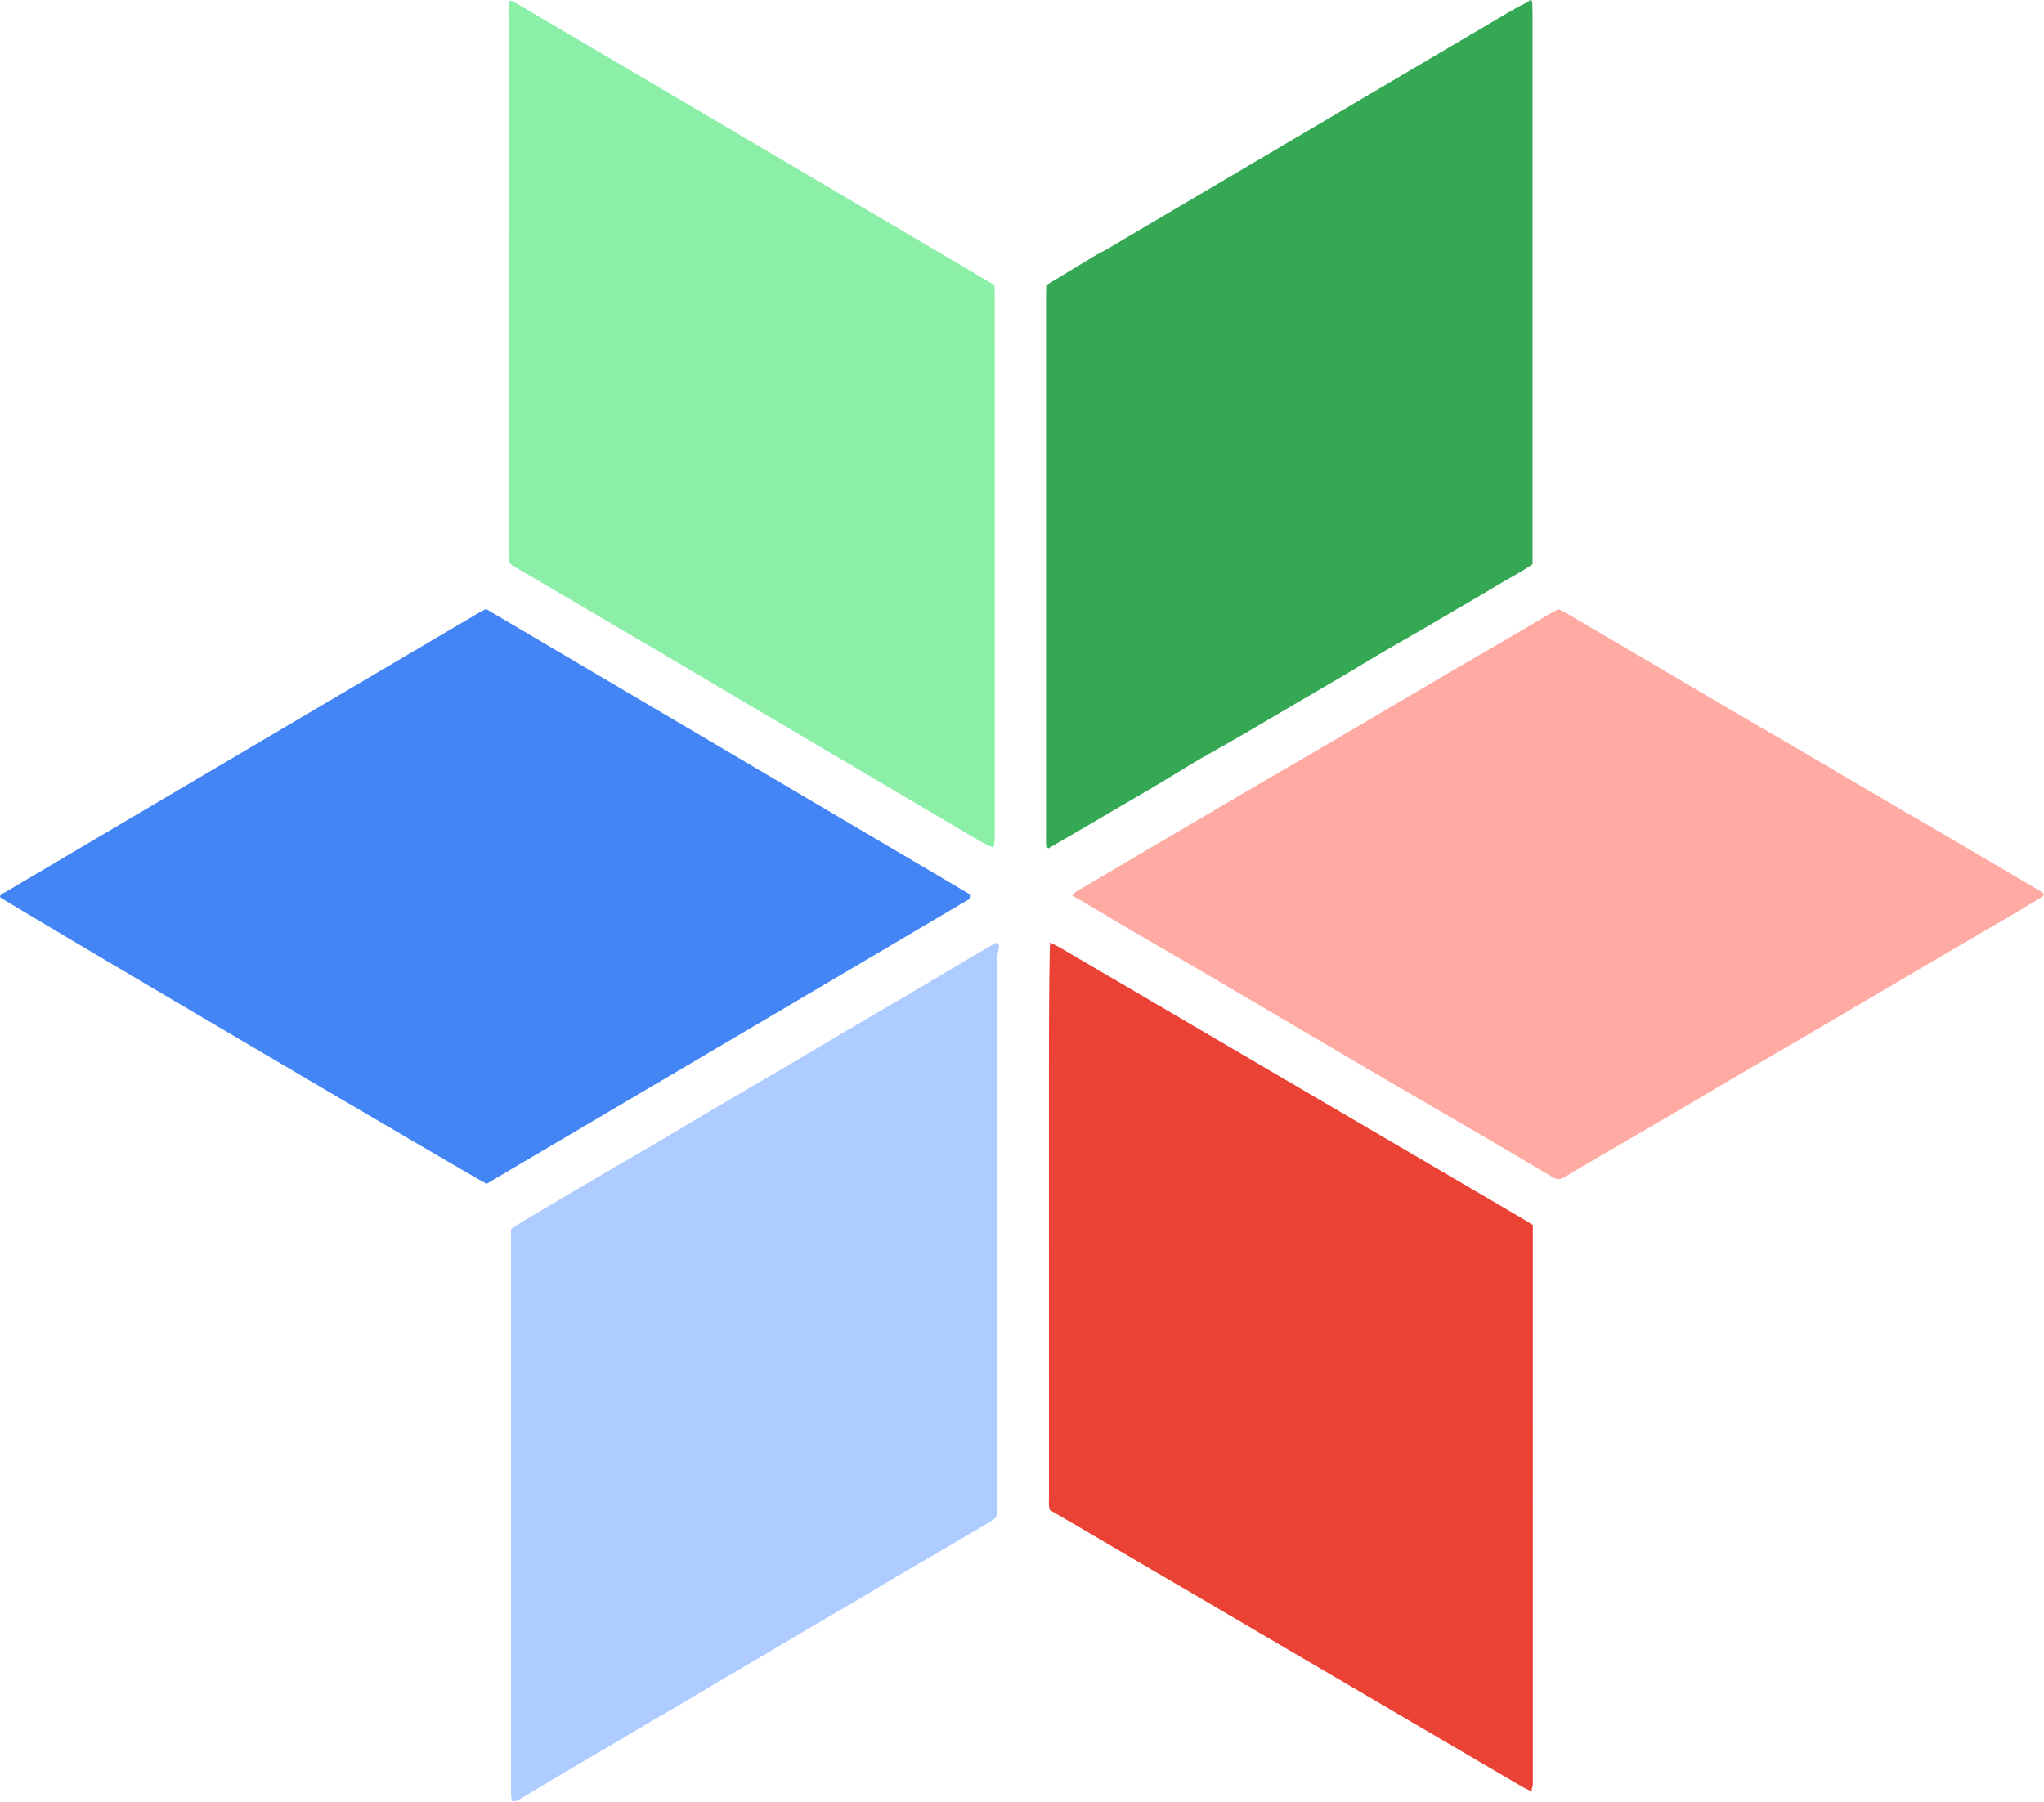
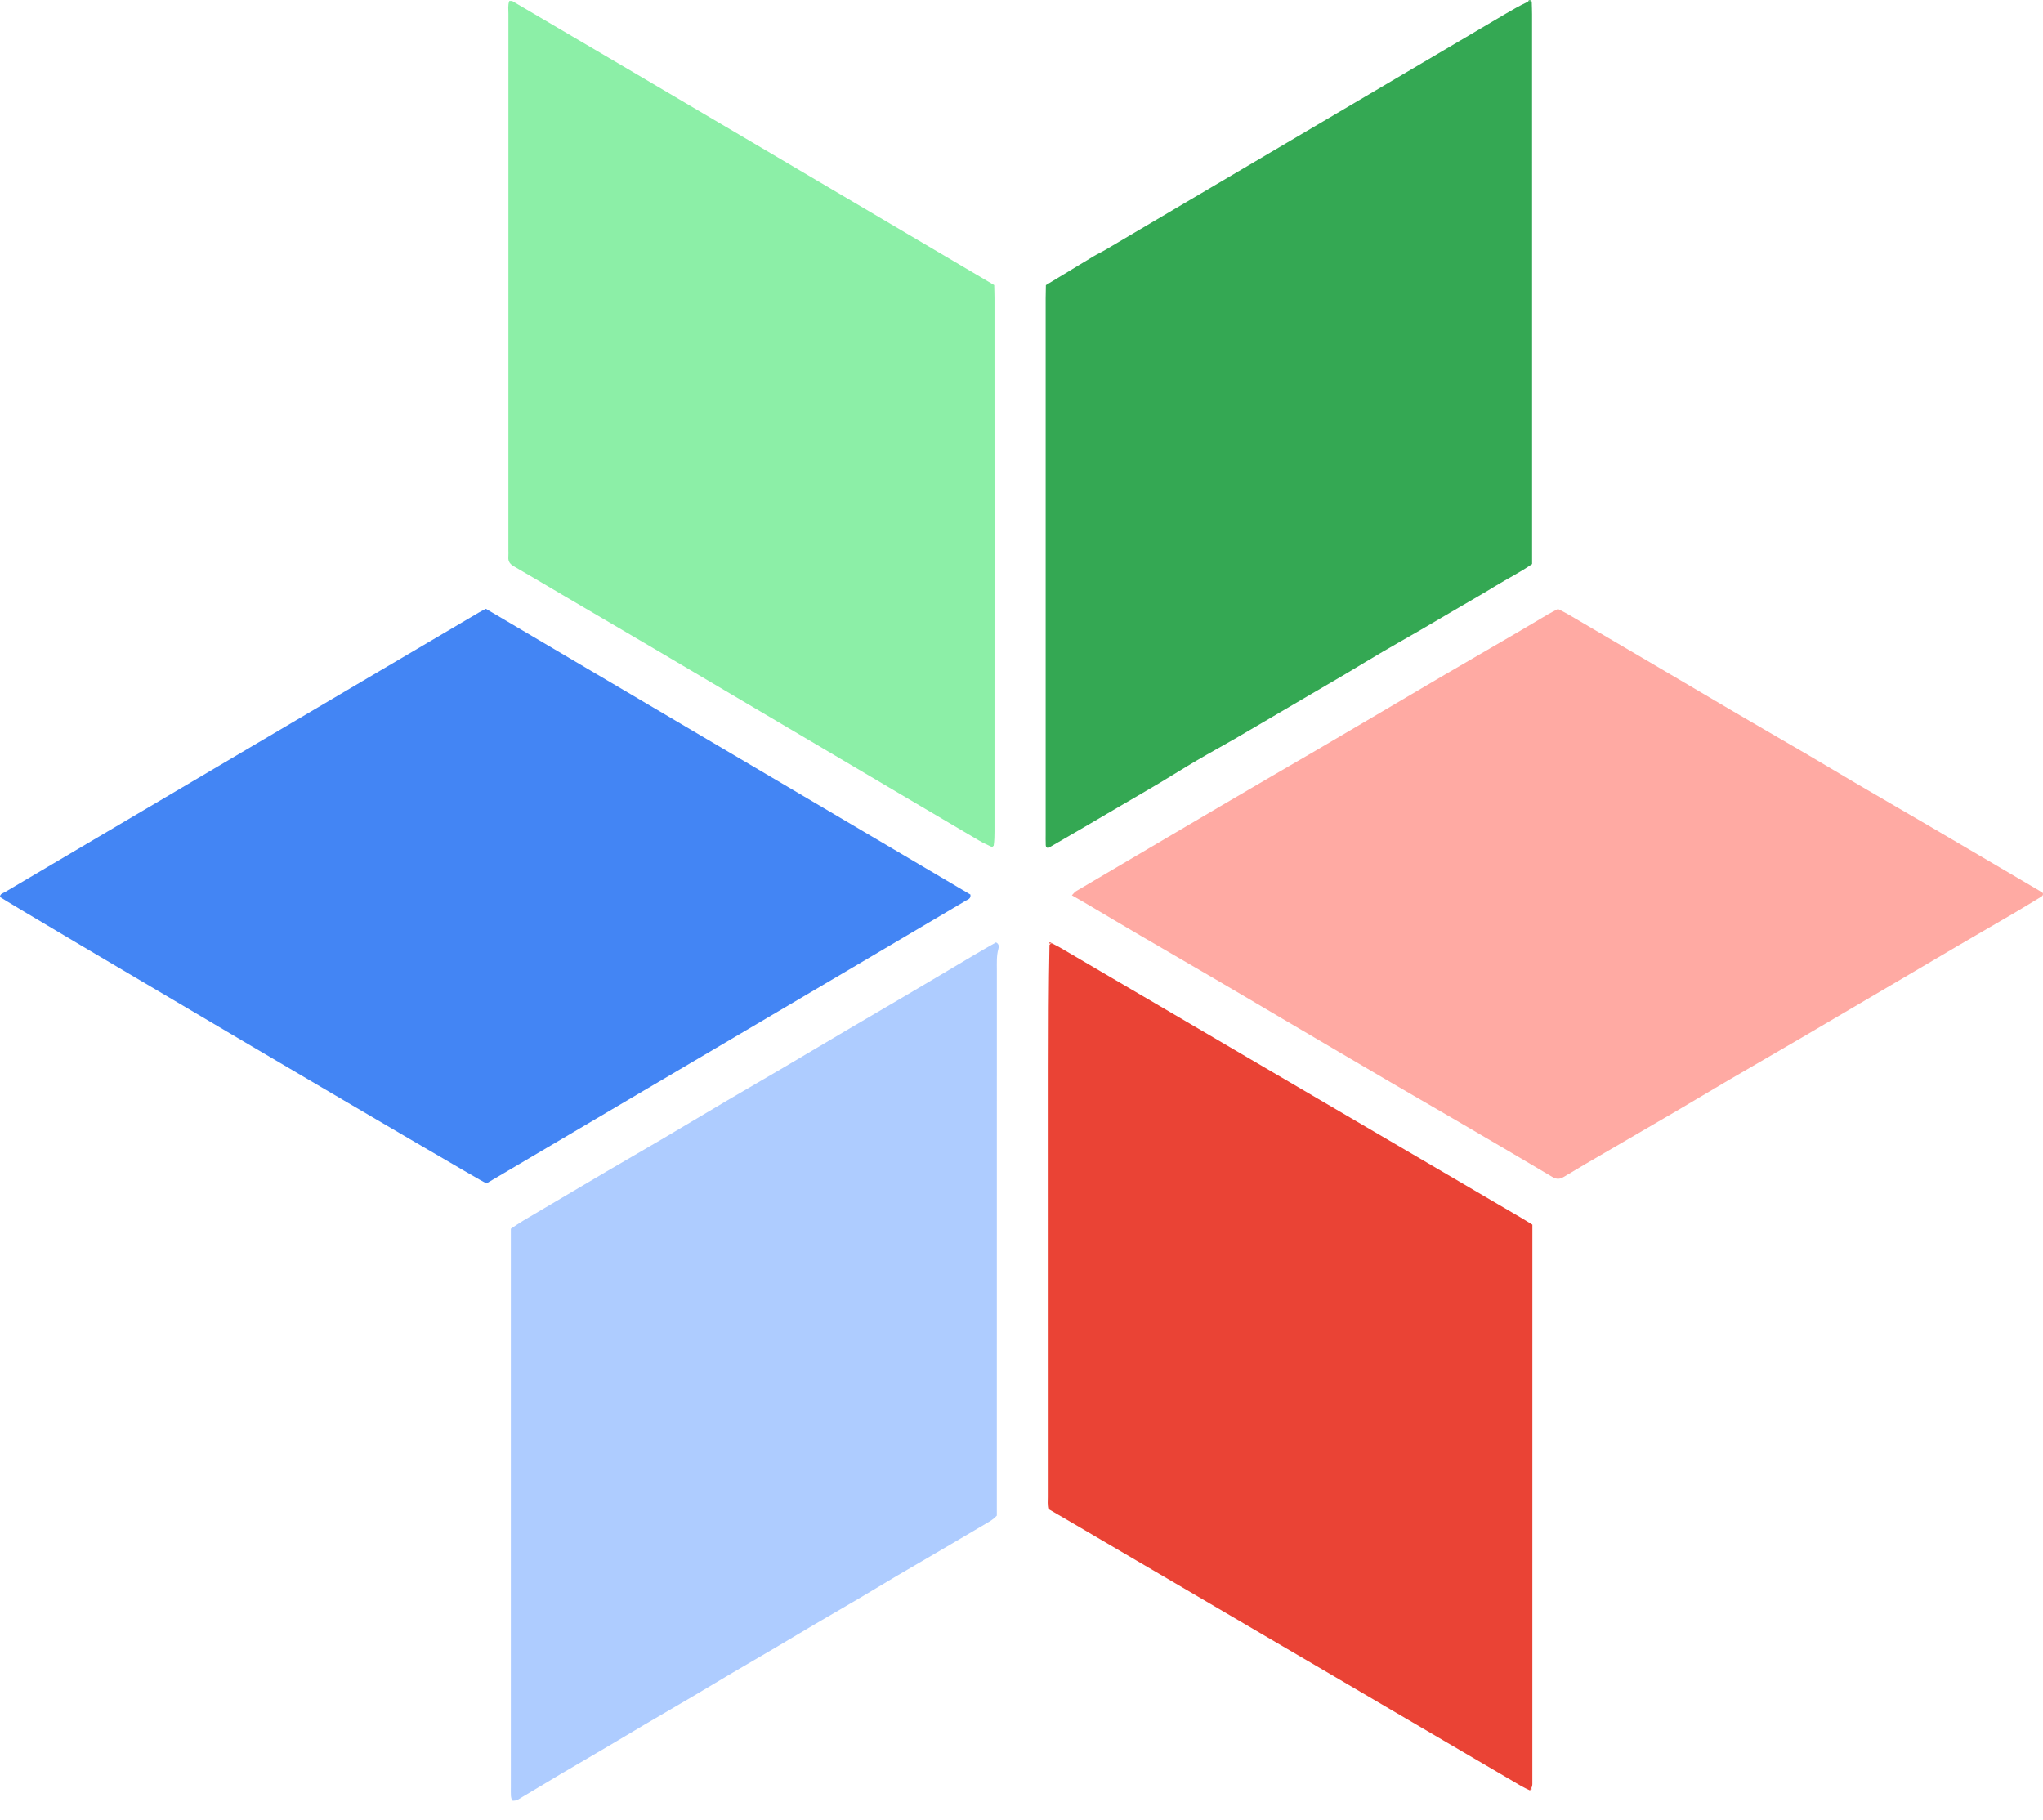
- <svg xmlns="http://www.w3.org/2000/svg" width="3785" height="3336" viewBox="0 0 3785 3336" fill="none">
-   <path d="M1163.38 2037.3C1074.94 2089.46 987.754 2140.89 901.046 2192.03C886.256 2185.87 22.856 1677.34 8.35167e-06 1661.46C-0.008 1655.36 5.552 1654.56 9.224 1652.39C72.834 1614.7 136.532 1577.16 200.209 1539.58C368.294 1440.4 536.369 1341.2 704.466 1242.03C765.28 1206.16 826.138 1170.36 886.999 1134.56C890.971 1132.22 895.14 1130.22 899.981 1127.66C1199.49 1304.29 1498.89 1480.86 1797.52 1656.98C1798.63 1664.79 1793.12 1665.85 1789.44 1668.04C1752.78 1689.81 1716.04 1711.43 1679.32 1733.08C1578.34 1792.64 1477.37 1852.21 1376.38 1911.76C1305.81 1953.38 1235.22 1994.96 1163.38 2037.3Z" fill="#4385F4" />
-   <path d="M1720.62 1818.7C1748.74 1801.97 1775.58 1785.95 1802.5 1770.08C1816.73 1761.68 1831.11 1753.53 1845.02 1745.51C1851.45 1748.89 1850.3 1754.26 1849.22 1758.26C1845.85 1770.73 1846.57 1783.36 1846.56 1795.97C1846.54 2125.15 1846.54 2454.34 1846.54 2783.52C1846.54 2791.49 1846.54 2799.45 1846.54 2807.27C1840.64 2813.76 1833.82 2817.73 1826.94 2821.75C1800.52 2837.18 1774.23 2852.83 1747.84 2868.31C1719.74 2884.79 1691.52 2901.1 1663.45 2917.65C1639.39 2931.83 1615.54 2946.37 1591.47 2960.55C1563.4 2977.09 1535.14 2993.34 1507.06 3009.86C1483.55 3023.69 1460.23 3037.81 1436.74 3051.65C1408.09 3068.53 1379.31 3085.18 1350.66 3102.07C1327.18 3115.92 1303.87 3130.07 1280.37 3143.91C1251.73 3160.79 1222.93 3177.42 1194.27 3194.28C1171.34 3207.77 1148.56 3221.5 1125.64 3235.01C1096.42 3252.23 1067.08 3269.25 1037.88 3286.5C1014.41 3300.37 991.043 3314.43 967.676 3328.48C962.077 3331.84 956.963 3336.37 948.343 3335.21C947.677 3332.13 946.639 3329.14 946.453 3326.09C946.13 3320.78 946.318 3315.44 946.318 3310.1C946.315 2972.92 946.316 2635.75 946.316 2298.57C946.316 2291.27 946.316 2283.97 946.316 2275.91C954.276 2270.72 961.807 2265.39 969.717 2260.71C1021.21 2230.2 1072.75 2199.77 1124.36 2169.45C1158.19 2149.58 1192.25 2130.07 1226.05 2110.16C1266.16 2086.53 1306.05 2062.52 1346.15 2038.88C1381.1 2018.28 1416.28 1998.07 1451.24 1977.5C1490.22 1954.57 1529.04 1931.37 1567.99 1908.4C1603.51 1887.45 1639.12 1866.67 1674.68 1845.8C1689.6 1837.05 1704.49 1828.25 1720.62 1818.7Z" fill="#AECCFF" />
-   <path d="M2355.81 1437.68C2383.53 1421.54 2410.06 1406.24 2436.48 1390.78C2473.24 1369.26 2509.93 1347.62 2546.64 1326.01C2589.65 1300.68 2632.58 1275.22 2675.67 1250.01C2719.9 1224.13 2764.31 1198.54 2808.58 1172.72C2828.12 1161.32 2847.49 1149.62 2867.01 1138.18C2872.75 1134.82 2878.72 1131.87 2885.93 1128.01C2891.85 1131.09 2898.42 1134.15 2904.64 1137.79C2956.91 1168.4 3009.12 1199.08 3061.32 1229.79C3111.23 1259.16 3161.04 1288.68 3211 1317.95C3255.22 1343.86 3299.65 1369.41 3343.88 1395.29C3376.62 1414.45 3409.13 1434.01 3441.86 1453.19C3486.08 1479.09 3530.44 1504.77 3574.7 1530.61C3605.16 1548.4 3635.55 1566.3 3665.97 1584.17C3703.26 1606.09 3740.56 1628.01 3777.84 1649.96C3780.11 1651.29 3782.25 1652.84 3784.04 1654.02C3785.37 1659 3781.95 1660.43 3779.26 1662.07C3762.19 1672.44 3745.17 1682.86 3727.95 1692.96C3693.49 1713.16 3658.88 1733.08 3624.41 1753.25C3587.65 1774.77 3550.99 1796.45 3514.27 1818.04C3455.18 1852.78 3396.12 1887.6 3336.96 1922.23C3292.73 1948.12 3248.29 1973.65 3204.06 1999.54C3171.32 2018.7 3138.84 2038.3 3106.11 2057.47C3061.89 2083.38 3017.52 2109.03 2973.25 2134.86C2947.95 2149.61 2922.55 2164.19 2897.57 2179.47C2889.83 2184.2 2883.84 2184.98 2875.68 2180.12C2820.2 2147.1 2764.48 2114.5 2708.75 2081.91C2664.5 2056.05 2620.1 2030.45 2575.82 2004.63C2544.78 1986.52 2513.83 1968.25 2482.85 1950.04C2446.7 1928.79 2410.55 1907.54 2374.42 1886.27C2331.4 1860.95 2288.45 1835.52 2245.37 1810.31C2201.13 1784.43 2156.71 1758.87 2112.47 1732.99C2079.73 1713.83 2047.18 1694.35 2014.51 1675.07C2005.42 1669.7 1996.22 1664.51 1985.55 1658.36C1988.83 1655.02 1990.58 1652.33 1993.05 1650.87C2038.31 1624.11 2083.66 1597.5 2128.98 1570.84C2172.58 1545.19 2216.13 1519.48 2259.75 1493.87C2291.32 1475.33 2322.96 1456.93 2355.81 1437.68Z" fill="#FFAAA3" />
-   <path d="M2834.2 3316.34C2828.88 3313.71 2823.38 3311.39 2818.27 3308.4C2737.19 3260.97 2656.15 3213.45 2575.12 3165.94C2533.83 3141.73 2492.57 3117.47 2451.28 3093.27C2413.43 3071.08 2375.55 3048.97 2337.7 3026.78C2298.13 3003.59 2258.6 2980.32 2219.04 2957.13C2181.19 2934.94 2143.3 2912.83 2105.46 2890.64C2065.88 2867.45 2026.35 2844.2 1986.78 2821C1972.52 2812.64 1958.2 2804.38 1943.8 2796.01C1941.45 2787.63 1942.42 2779.63 1942.42 2771.78C1942.36 2507.18 1942.36 2242.57 1942.38 1977.97C1942.39 1902.65 1942.47 1827.34 1944.08 1749.97C1946.43 1747.61 1947.22 1747.29 1948 1746.97C1953.29 1749.73 1958.72 1752.27 1963.86 1755.28C2007.49 1780.77 2051.06 1806.33 2094.65 1831.88C2132.49 1854.06 2170.33 1876.25 2208.16 1898.43C2247.15 1921.29 2286.12 1944.17 2325.11 1967.02C2363.53 1989.54 2401.95 2012.04 2440.37 2034.54C2566.73 2108.57 2693.09 2182.59 2819.44 2256.64C2825.7 2260.31 2831.8 2264.23 2838.52 2268.37C2838.52 2274.31 2838.52 2279.57 2838.52 2284.84C2838.51 2624.73 2838.51 2964.62 2838.5 3304.51C2838.5 3305.84 2838.42 3307.17 2837.26 3310.83C2835.12 3313.99 2834.48 3315.06 2834.2 3316.34Z" fill="#EA4335" />
-   <path d="M2837.37 4.373C2837.57 11.693 2837.94 19.013 2837.94 26.334C2837.97 358.239 2837.97 690.144 2837.97 1022.05C2837.97 1029.35 2837.97 1036.64 2837.97 1044.66C2816.01 1060 2792.25 1071.76 2769.75 1085.55C2747.04 1099.47 2723.85 1112.62 2700.86 1126.11C2677.97 1139.54 2655.13 1153.06 2632.17 1166.37C2608.61 1180.04 2584.84 1193.33 2561.34 1207.1C2538.37 1220.57 2515.69 1234.52 2492.78 1248.08C2469.94 1261.6 2446.98 1274.91 2424.07 1288.32C2401.08 1301.79 2378.1 1315.28 2355.11 1328.76C2332.21 1342.19 2309.39 1355.74 2286.39 1368.99C2263.34 1382.27 2239.96 1394.96 2217.02 1408.42C2193.52 1422.23 2170.47 1436.82 2147.05 1450.78C2124.25 1464.38 2101.24 1477.6 2078.33 1491.01C2055.33 1504.48 2032.37 1518 2009.36 1531.44C1986.54 1544.76 1963.67 1558 1941.47 1570.91C1935.95 1568.86 1937.24 1565.02 1937.07 1562.05C1936.77 1556.74 1936.96 1551.4 1936.96 1546.06C1936.96 1214.83 1936.96 883.587 1936.98 552.348C1936.98 543.75 1937.27 535.153 1937.4 528.105C1967.88 509.633 1996.78 492.017 2025.8 474.596C2033.17 470.176 2041.04 466.603 2048.44 462.249C2087.41 439.335 2126.29 416.277 2165.22 393.303C2217.33 362.547 2269.47 331.823 2321.6 301.084C2373.64 270.395 2425.69 239.705 2477.73 209.014C2529.77 178.324 2581.82 147.634 2633.86 116.944C2685.9 86.254 2737.94 55.551 2790 24.884C2801.95 17.843 2813.97 10.924 2828.73 3.891C2833.45 4.013 2835.41 4.193 2837.37 4.373Z" fill="#34A853" />
-   <path d="M1837.27 1568.77C1829.55 1564.96 1821.56 1561.6 1814.15 1557.25C1764.17 1527.94 1714.31 1498.43 1664.42 1468.97C1619.69 1442.56 1574.98 1416.12 1530.25 1389.7C1480.94 1360.57 1431.61 1331.47 1382.31 1302.33C1326.12 1269.12 1269.99 1235.82 1213.76 1202.7C1156.37 1168.9 1098.88 1135.29 1041.46 1101.55C1011.6 1084 981.902 1066.19 951.89 1048.91C944.694 1044.77 940.846 1039.85 941.553 1031.42C941.941 1026.79 941.612 1022.09 941.612 1017.43C941.611 686.787 941.602 356.147 941.673 25.506C941.675 17.7 940.405 9.696 943.275 1.701C945.666 1.847 947.946 1.312 949.408 2.17C1246.79 176.883 1543.69 352.418 1841.54 527.97C1841.74 536.646 1842.08 544.53 1842.08 552.413C1842.12 696.402 1842.11 840.39 1842.11 984.379C1842.11 1169.7 1842.11 1355.02 1842.1 1540.33C1842.1 1548.33 1841.97 1556.33 1840.62 1566.31C1838.64 1568.46 1837.95 1568.61 1837.27 1568.77Z" fill="#8CEFA7" />
-   <path d="M2837.45 3.001C2835.41 4.192 2833.45 4.012 2830.04 3.508C2831.16 0.325 2833.78 -2.229 2837.45 3.001Z" fill="#57B771" />
-   <path d="M1837.81 1569.44C1837.95 1568.61 1838.64 1568.46 1840.37 1568.16C1840.4 1568.72 1839.38 1569.41 1837.81 1569.44Z" fill="#9EF2B5" />
-   <path d="M1947.28 1746.19C1947.22 1747.29 1946.43 1747.61 1944.4 1748.14C1942.71 1745.54 1943.85 1744.57 1947.28 1746.19Z" fill="#ED6155" />
-   <path d="M2835.45 3316.61C2834.48 3315.05 2835.12 3313.99 2836.94 3312.68C2837.4 3313.77 2837.05 3315.33 2835.45 3316.61Z" fill="#EB5043" />
+ <svg xmlns="http://www.w3.org/2000/svg" width="64" height="57" viewBox="0 0 64 57" fill="none">
+   <path d="M19.675 34.454C18.179 35.336 16.705 36.206 15.238 37.071C14.988 36.967 0.387 28.366 1.41243e-07 28.098C-0 27.995 0.094 27.981 0.156 27.944C1.232 27.307 2.309 26.672 3.386 26.037C6.229 24.359 9.071 22.682 11.914 21.005C12.942 20.398 13.972 19.792 15.001 19.187C15.068 19.148 15.139 19.114 15.22 19.07C20.286 22.058 25.349 25.044 30.4 28.022C30.418 28.154 30.325 28.172 30.263 28.209C29.643 28.577 29.021 28.943 28.401 29.309C26.693 30.316 24.985 31.324 23.277 32.331C22.084 33.035 20.89 33.738 19.675 34.454Z" fill="#4385F4" />
+   <path d="M29.098 30.757C29.573 30.474 30.027 30.203 30.483 29.935C30.723 29.793 30.966 29.655 31.202 29.52C31.31 29.577 31.291 29.668 31.273 29.735C31.216 29.946 31.228 30.16 31.228 30.373C31.227 35.94 31.227 41.507 31.227 47.074C31.227 47.209 31.227 47.344 31.227 47.476C31.128 47.586 31.012 47.653 30.896 47.721C30.449 47.982 30.005 48.246 29.558 48.508C29.083 48.787 28.606 49.062 28.131 49.342C27.724 49.582 27.321 49.828 26.914 50.068C26.439 50.348 25.961 50.623 25.486 50.902C25.089 51.136 24.694 51.375 24.297 51.609C23.812 51.894 23.326 52.176 22.841 52.461C22.444 52.696 22.05 52.935 21.652 53.169C21.168 53.454 20.681 53.736 20.196 54.021C19.808 54.249 19.423 54.481 19.035 54.71C18.541 55.001 18.045 55.289 17.551 55.58C17.154 55.815 16.759 56.053 16.364 56.29C16.269 56.347 16.183 56.424 16.037 56.404C16.026 56.352 16.008 56.301 16.005 56.25C16 56.16 16.003 56.07 16.003 55.98C16.003 50.277 16.003 44.575 16.003 38.873C16.003 38.749 16.003 38.626 16.003 38.49C16.137 38.402 16.265 38.312 16.399 38.232C17.27 37.717 18.141 37.202 19.014 36.689C19.586 36.353 20.162 36.023 20.734 35.686C21.412 35.287 22.087 34.881 22.765 34.481C23.356 34.133 23.951 33.791 24.542 33.443C25.201 33.055 25.858 32.663 26.517 32.274C27.117 31.92 27.72 31.569 28.321 31.216C28.573 31.068 28.825 30.919 29.098 30.757Z" fill="#AECCFF" />
+   <path d="M39.84 24.313C40.309 24.04 40.757 23.782 41.204 23.52C41.826 23.156 42.446 22.79 43.067 22.425C43.795 21.996 44.521 21.566 45.249 21.14C45.997 20.702 46.748 20.269 47.497 19.832C47.828 19.64 48.155 19.442 48.485 19.248C48.582 19.191 48.683 19.141 48.805 19.076C48.906 19.128 49.017 19.18 49.122 19.242C50.006 19.759 50.889 20.278 51.772 20.797C52.615 21.294 53.458 21.793 54.303 22.288C55.051 22.727 55.802 23.159 56.55 23.596C57.104 23.92 57.654 24.251 58.207 24.576C58.955 25.014 59.705 25.448 60.454 25.885C60.969 26.186 61.483 26.488 61.997 26.791C62.628 27.161 63.259 27.532 63.889 27.903C63.928 27.926 63.964 27.952 63.994 27.972C64.017 28.056 63.959 28.08 63.913 28.108C63.625 28.283 63.337 28.46 63.045 28.631C62.463 28.972 61.877 29.309 61.294 29.65C60.673 30.014 60.053 30.381 59.432 30.746C58.432 31.333 57.434 31.922 56.433 32.508C55.685 32.946 54.934 33.377 54.185 33.815C53.632 34.139 53.083 34.471 52.529 34.795C51.781 35.233 51.031 35.667 50.282 36.104C49.854 36.353 49.425 36.6 49.002 36.858C48.871 36.938 48.77 36.951 48.632 36.869C47.694 36.311 46.751 35.759 45.809 35.208C45.06 34.771 44.309 34.338 43.561 33.901C43.036 33.595 42.512 33.286 41.988 32.978C41.377 32.619 40.766 32.259 40.155 31.9C39.427 31.471 38.701 31.041 37.972 30.615C37.224 30.177 36.473 29.745 35.725 29.307C35.171 28.983 34.62 28.654 34.068 28.328C33.914 28.237 33.758 28.149 33.578 28.045C33.634 27.989 33.663 27.943 33.705 27.919C34.47 27.466 35.237 27.016 36.004 26.565C36.741 26.131 37.478 25.697 38.215 25.264C38.749 24.95 39.284 24.639 39.84 24.313Z" fill="#FFAAA3" />
+   <path d="M47.931 56.086C47.841 56.041 47.748 56.002 47.661 55.951C46.29 55.149 44.92 54.346 43.549 53.542C42.851 53.133 42.153 52.722 41.455 52.313C40.815 51.938 40.174 51.564 39.534 51.189C38.865 50.796 38.196 50.403 37.527 50.011C36.887 49.636 36.246 49.261 35.606 48.886C34.937 48.494 34.268 48.101 33.599 47.709C33.358 47.567 33.116 47.428 32.872 47.286C32.833 47.144 32.849 47.009 32.849 46.876C32.848 42.401 32.848 37.926 32.848 33.451C32.849 32.178 32.85 30.904 32.877 29.596C32.917 29.556 32.93 29.55 32.943 29.545C33.033 29.592 33.125 29.634 33.212 29.685C33.95 30.116 34.686 30.549 35.423 30.981C36.063 31.356 36.703 31.731 37.343 32.106C38.003 32.493 38.662 32.88 39.321 33.266C39.971 33.647 40.621 34.028 41.27 34.408C43.407 35.66 45.544 36.912 47.681 38.164C47.787 38.226 47.89 38.293 48.004 38.363C48.004 38.463 48.004 38.552 48.004 38.641C48.004 44.389 48.004 50.137 48.003 55.886C48.003 55.908 48.002 55.931 47.982 55.992C47.946 56.046 47.935 56.064 47.931 56.086Z" fill="#EA4335" />
+   <path d="M47.985 0.075C47.988 0.198 47.994 0.322 47.994 0.446C47.995 6.059 47.995 11.672 47.995 17.285C47.995 17.409 47.995 17.532 47.995 17.668C47.623 17.927 47.221 18.126 46.841 18.359C46.457 18.595 46.065 18.817 45.676 19.045C45.289 19.272 44.902 19.501 44.514 19.726C44.116 19.957 43.714 20.182 43.316 20.415C42.928 20.642 42.544 20.878 42.157 21.108C41.771 21.337 41.382 21.561 40.995 21.788C40.606 22.016 40.217 22.244 39.829 22.472C39.441 22.699 39.055 22.928 38.666 23.153C38.277 23.377 37.881 23.592 37.493 23.82C37.096 24.053 36.706 24.3 36.31 24.536C35.924 24.766 35.535 24.989 35.148 25.216C34.759 25.444 34.37 25.673 33.981 25.9C33.595 26.125 33.209 26.349 32.833 26.567C32.74 26.533 32.762 26.468 32.759 26.418C32.754 26.328 32.757 26.237 32.757 26.147C32.757 20.545 32.757 14.944 32.757 9.342C32.757 9.196 32.762 9.051 32.764 8.932C33.28 8.619 33.769 8.321 34.259 8.027C34.384 7.952 34.517 7.892 34.642 7.818C35.301 7.431 35.959 7.041 36.617 6.652C37.498 6.132 38.38 5.612 39.262 5.092C40.142 4.573 41.022 4.054 41.902 3.535C42.782 3.016 43.663 2.497 44.543 1.978C45.423 1.459 46.303 0.94 47.183 0.421C47.385 0.302 47.589 0.185 47.838 0.066C47.918 0.068 47.951 0.072 47.985 0.075Z" fill="#34A853" />
+   <path d="M31.073 26.532C30.942 26.467 30.807 26.41 30.682 26.337C29.837 25.841 28.993 25.342 28.15 24.844C27.393 24.397 26.637 23.95 25.881 23.503C25.047 23.011 24.212 22.518 23.379 22.026C22.428 21.464 21.479 20.901 20.528 20.341C19.558 19.769 18.585 19.201 17.614 18.63C17.109 18.334 16.607 18.032 16.099 17.74C15.978 17.67 15.913 17.587 15.925 17.444C15.931 17.366 15.926 17.287 15.926 17.207C15.925 11.616 15.925 6.024 15.927 0.432C15.927 0.3 15.905 0.165 15.954 0.03C15.994 0.032 16.033 0.023 16.057 0.038C21.087 2.992 26.108 5.961 31.145 8.93C31.148 9.077 31.154 9.21 31.154 9.343C31.155 11.778 31.155 14.213 31.155 16.649C31.155 19.783 31.155 22.917 31.154 26.051C31.154 26.186 31.152 26.321 31.129 26.49C31.096 26.526 31.084 26.529 31.073 26.532Z" fill="#8CEFA7" />
+   <path d="M47.986 0.051C47.952 0.071 47.919 0.068 47.861 0.059C47.88 0.005 47.925 -0.038 47.986 0.051Z" fill="#57B771" />
+   <path d="M31.082 26.541C31.084 26.527 31.096 26.524 31.125 26.52C31.126 26.529 31.108 26.541 31.082 26.541Z" fill="#9EF2B5" />
+   <path d="M32.933 29.531C32.932 29.55 32.919 29.555 32.884 29.564C32.856 29.52 32.875 29.504 32.933 29.531Z" fill="#ED6155" />
+   <path d="M47.953 56.09C47.937 56.064 47.947 56.046 47.978 56.023C47.986 56.042 47.98 56.068 47.953 56.09Z" fill="#EB5043" />
</svg>
